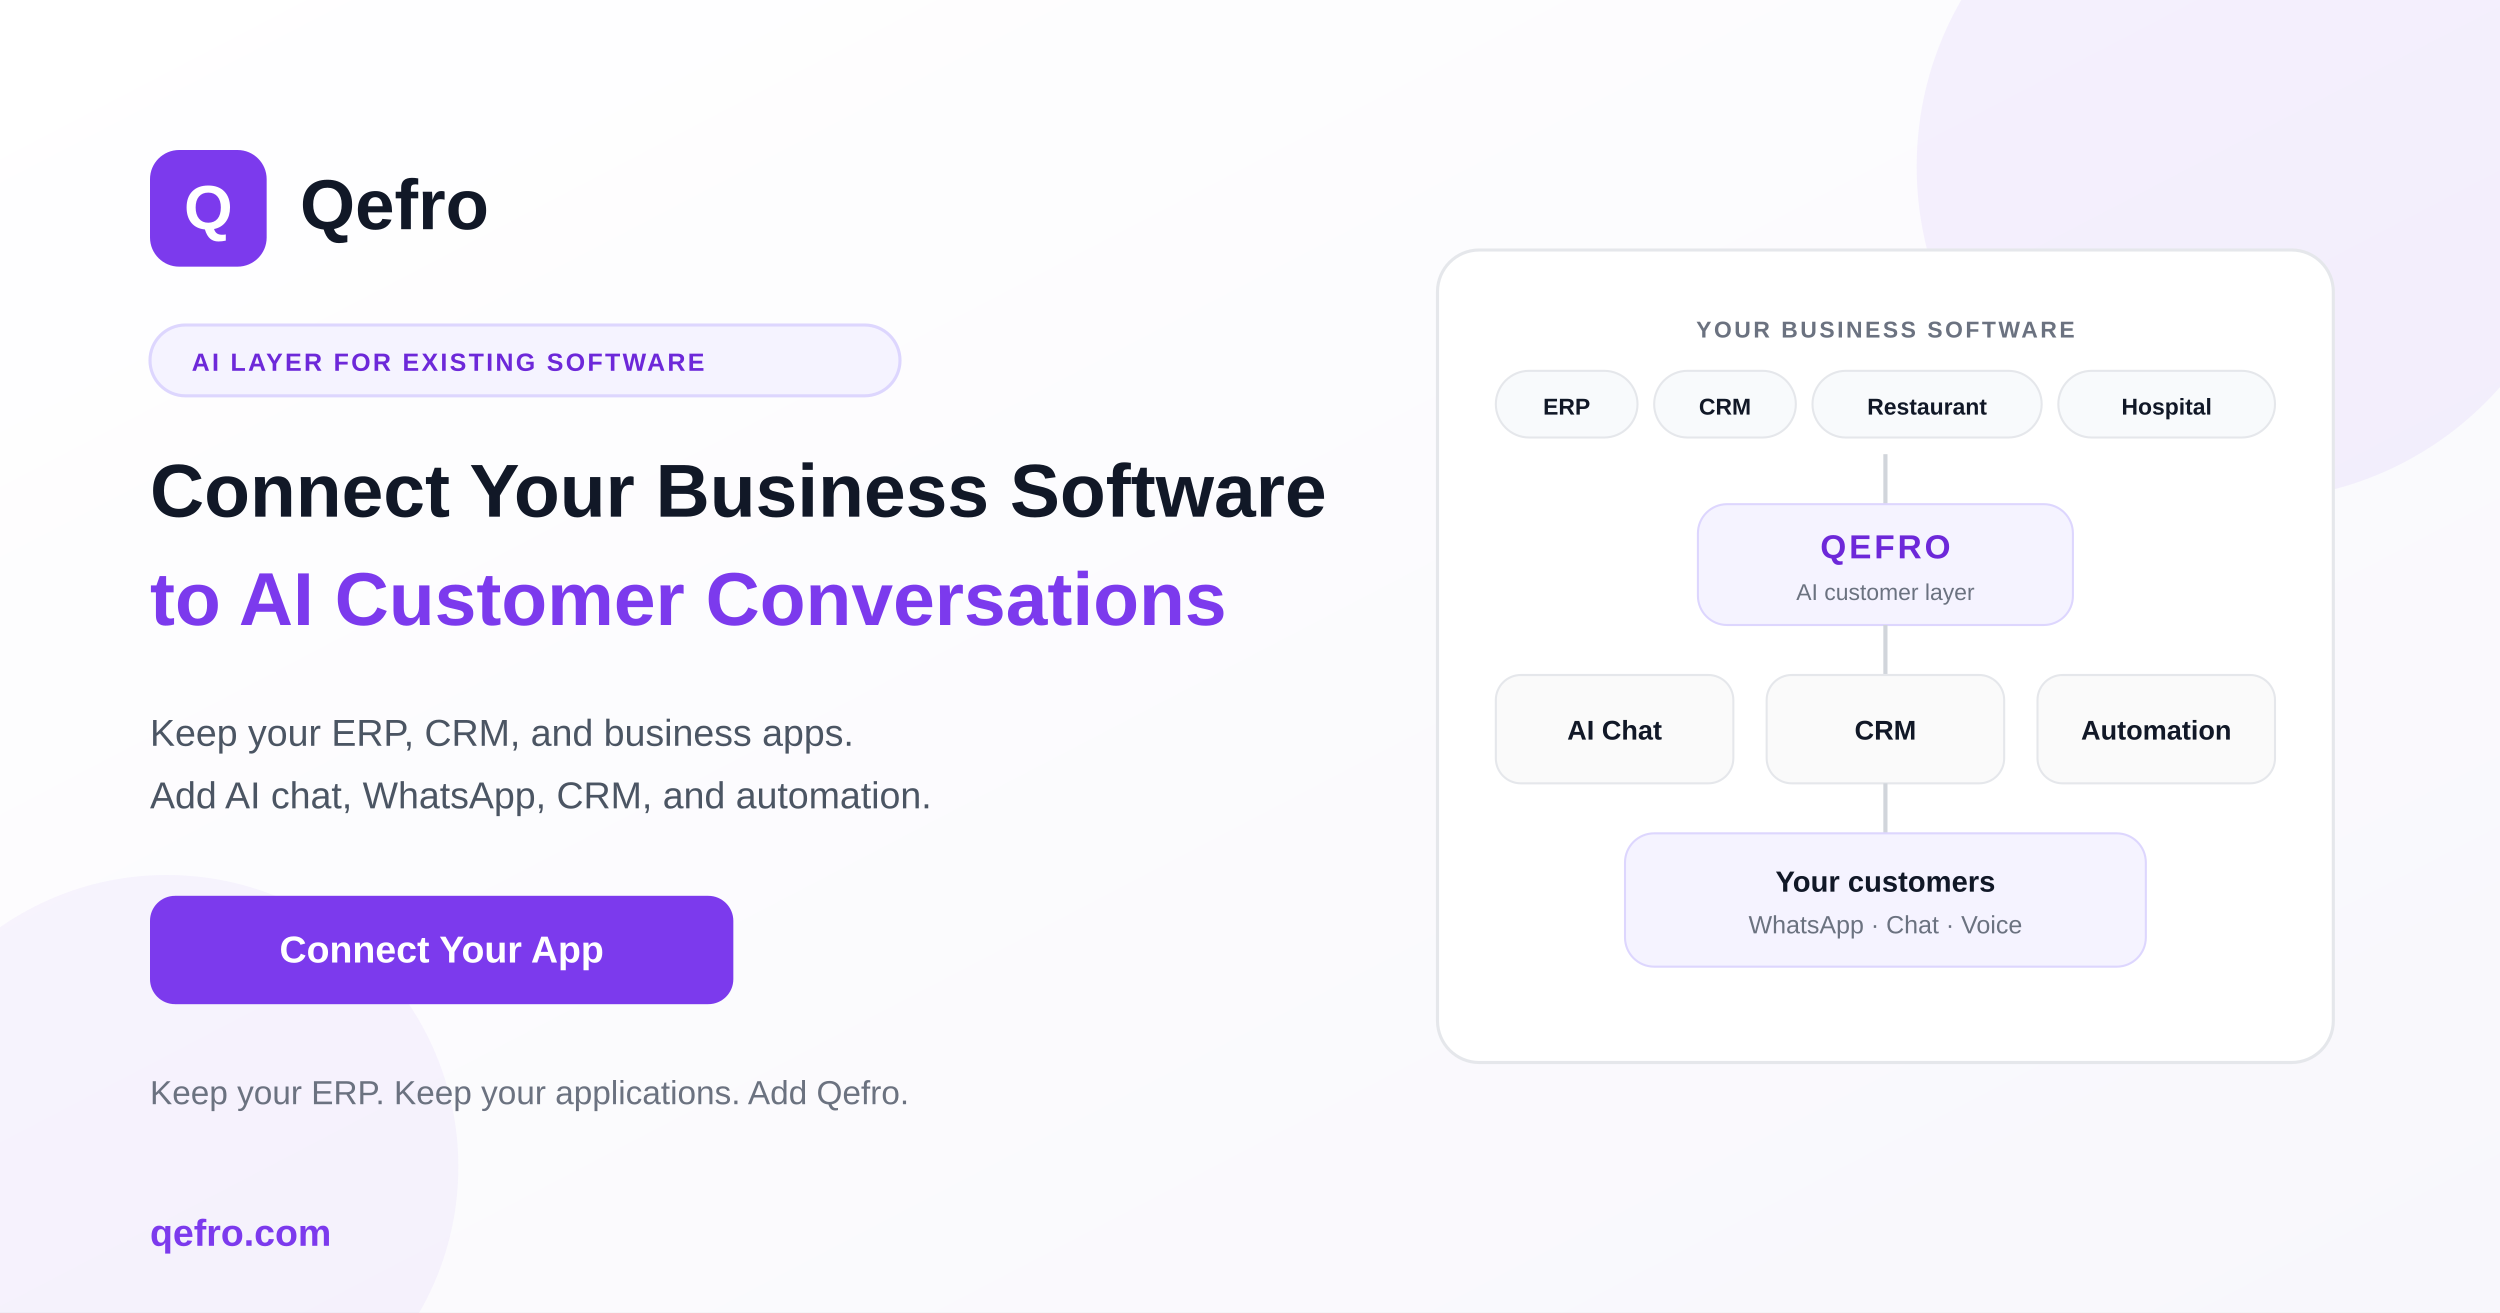
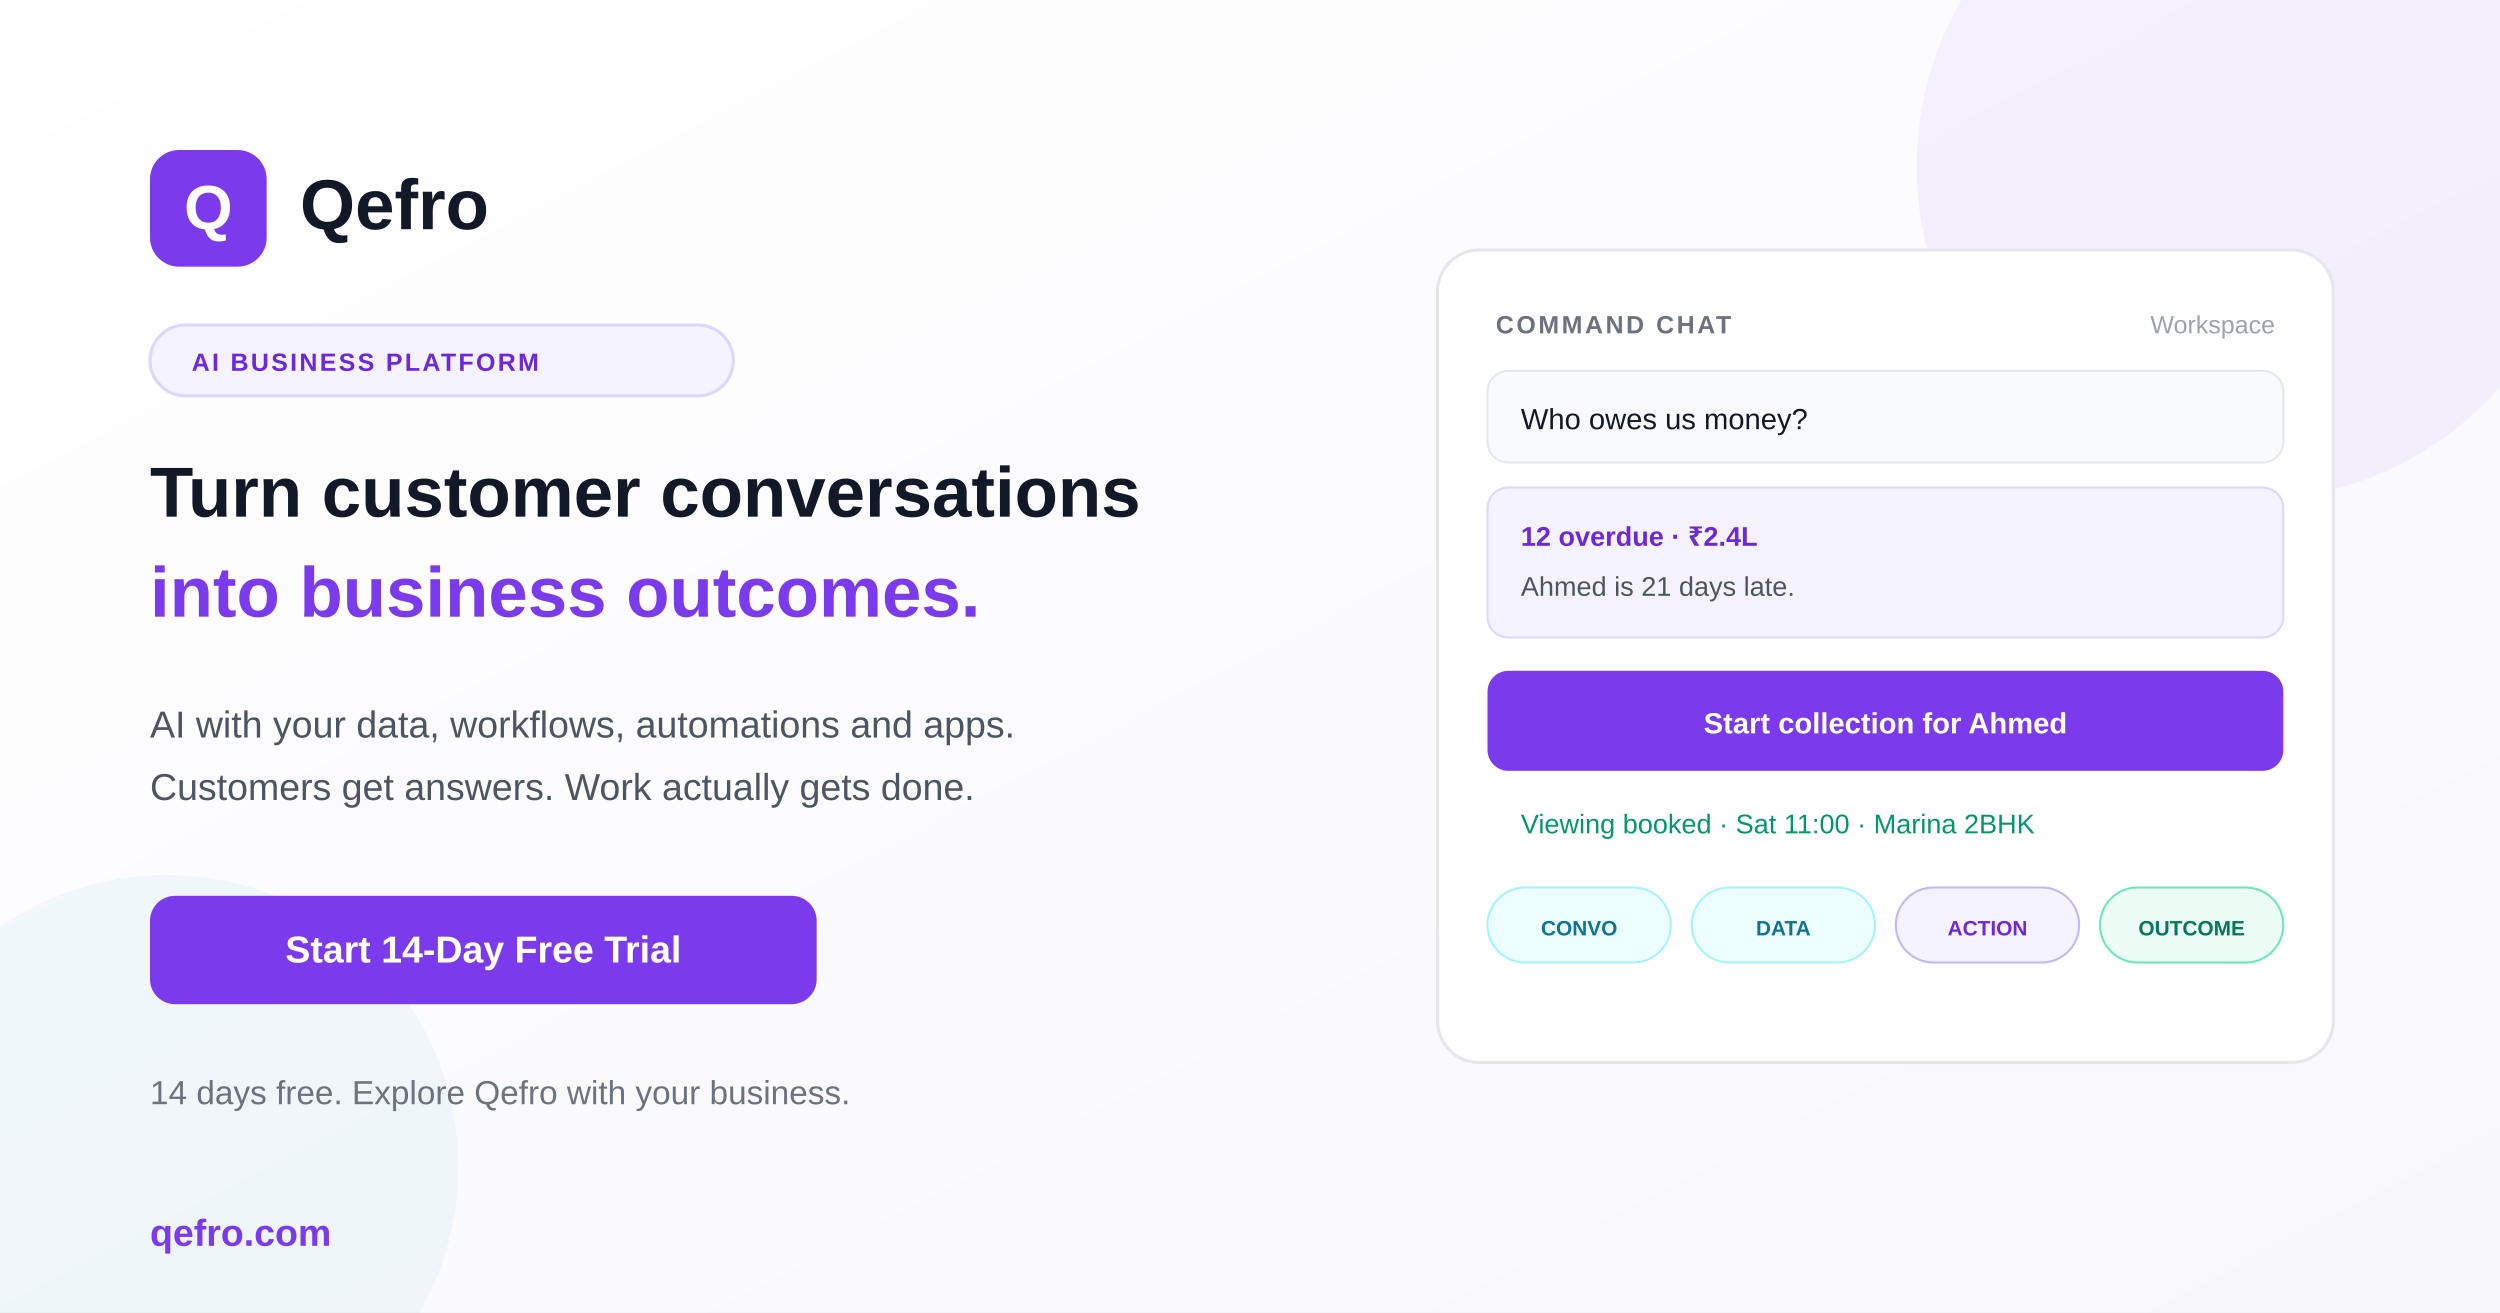
- <svg xmlns="http://www.w3.org/2000/svg" viewBox="0 0 1200 630" role="img" aria-label="Qefro connects your business software to AI-powered customer conversations and automation">
+ <svg xmlns="http://www.w3.org/2000/svg" viewBox="0 0 1200 630" role="img" aria-label="Qefro is an AI Business Platform that turns customer conversations into business outcomes">
  <defs>
    <linearGradient id="bg" x1="0" y1="0" x2="1" y2="1">
      <stop offset="0%" stop-color="#ffffff" />
      <stop offset="100%" stop-color="#f8f7fc" />
    </linearGradient>
  </defs>
  <rect width="1200" height="630" fill="url(#bg)" />
  <circle cx="1080" cy="80" r="160" fill="#7c3aed" opacity="0.06" />
-   <circle cx="80" cy="560" r="140" fill="#7c3aed" opacity="0.05" />
+   <circle cx="80" cy="560" r="140" fill="#0891b2" opacity="0.05" />
  <rect x="72" y="72" width="56" height="56" rx="14" fill="#7c3aed" />
  <text x="100" y="110" text-anchor="middle" font-family="Arial, Helvetica, sans-serif" font-size="30" font-weight="700" fill="#ffffff">Q</text>
  <text x="144" y="110" font-family="Arial, Helvetica, sans-serif" font-size="34" font-weight="700" fill="#111827">Qefro</text>
-   <rect x="72" y="156" width="360" height="34" rx="17" fill="#f5f3ff" stroke="#ddd6fe" stroke-width="1.5" />
-   <text x="92" y="178" font-family="Arial, Helvetica, sans-serif" font-size="12" font-weight="700" letter-spacing="1.1" fill="#6d28d9">AI LAYER FOR EXISTING SOFTWARE</text>
-   <text x="72" y="248" font-family="Arial, Helvetica, sans-serif" font-size="36" font-weight="800" fill="#111827">Connect Your Business Software</text>
-   <text x="72" y="300" font-family="Arial, Helvetica, sans-serif" font-size="36" font-weight="800" fill="#7c3aed">to AI Customer Conversations</text>
-   <text x="72" y="358" font-family="Arial, Helvetica, sans-serif" font-size="18" fill="#4b5563">Keep your ERP, CRM, and business apps.</text>
-   <text x="72" y="388" font-family="Arial, Helvetica, sans-serif" font-size="18" fill="#4b5563">Add AI chat, WhatsApp, CRM, and automation.</text>
-   <rect x="72" y="430" width="280" height="52" rx="12" fill="#7c3aed" />
-   <text x="212" y="462" text-anchor="middle" font-family="Arial, Helvetica, sans-serif" font-size="18" font-weight="700" fill="#ffffff">Connect Your App</text>
-   <text x="72" y="530" font-family="Arial, Helvetica, sans-serif" font-size="16" fill="#6b7280">Keep your ERP. Keep your applications. Add Qefro.</text>
+   <rect x="72" y="156" width="280" height="34" rx="17" fill="#f5f3ff" stroke="#ddd6fe" stroke-width="1.5" />
+   <text x="92" y="178" font-family="Arial, Helvetica, sans-serif" font-size="12" font-weight="700" letter-spacing="1.1" fill="#6d28d9">AI BUSINESS PLATFORM</text>
+   <text x="72" y="248" font-family="Arial, Helvetica, sans-serif" font-size="34" font-weight="800" fill="#111827">Turn customer conversations</text>
+   <text x="72" y="296" font-family="Arial, Helvetica, sans-serif" font-size="34" font-weight="800" fill="#7c3aed">into business outcomes.</text>
+   <text x="72" y="354" font-family="Arial, Helvetica, sans-serif" font-size="18" fill="#4b5563">AI with your data, workflows, automations and apps.</text>
+   <text x="72" y="384" font-family="Arial, Helvetica, sans-serif" font-size="18" fill="#4b5563">Customers get answers. Work actually gets done.</text>
+   <rect x="72" y="430" width="320" height="52" rx="12" fill="#7c3aed" />
+   <text x="232" y="462" text-anchor="middle" font-family="Arial, Helvetica, sans-serif" font-size="18" font-weight="700" fill="#ffffff">Start 14-Day Free Trial</text>
+   <text x="72" y="530" font-family="Arial, Helvetica, sans-serif" font-size="16" fill="#6b7280">14 days free. Explore Qefro with your business.</text>
  <text x="72" y="598" font-family="Arial, Helvetica, sans-serif" font-size="18" font-weight="600" fill="#7c3aed">qefro.com</text>
  <g transform="translate(690 120)">
    <rect width="430" height="390" rx="20" fill="#ffffff" stroke="#e5e7eb" stroke-width="1.5" />
-     <text x="215" y="42" text-anchor="middle" font-family="Arial, Helvetica, sans-serif" font-size="11" font-weight="700" letter-spacing="1.2" fill="#6b7280">YOUR BUSINESS SOFTWARE</text>
-     <rect x="28" y="58" width="68" height="32" rx="16" fill="#f8fafc" stroke="#e5e7eb" />
-     <text x="62" y="79" text-anchor="middle" font-family="Arial, Helvetica, sans-serif" font-size="11" font-weight="700" fill="#111827">ERP</text>
-     <rect x="104" y="58" width="68" height="32" rx="16" fill="#f8fafc" stroke="#e5e7eb" />
-     <text x="138" y="79" text-anchor="middle" font-family="Arial, Helvetica, sans-serif" font-size="11" font-weight="700" fill="#111827">CRM</text>
-     <rect x="180" y="58" width="110" height="32" rx="16" fill="#f8fafc" stroke="#e5e7eb" />
-     <text x="235" y="79" text-anchor="middle" font-family="Arial, Helvetica, sans-serif" font-size="11" font-weight="700" fill="#111827">Restaurant</text>
-     <rect x="298" y="58" width="104" height="32" rx="16" fill="#f8fafc" stroke="#e5e7eb" />
-     <text x="350" y="79" text-anchor="middle" font-family="Arial, Helvetica, sans-serif" font-size="11" font-weight="700" fill="#111827">Hospital</text>
-     <line x1="215" y1="98" x2="215" y2="122" stroke="#d1d5db" stroke-width="2" />
-     <rect x="125" y="122" width="180" height="58" rx="14" fill="#f5f3ff" stroke="#ddd6fe" />
-     <text x="215" y="148" text-anchor="middle" font-family="Arial, Helvetica, sans-serif" font-size="16" font-weight="800" letter-spacing="1.4" fill="#6d28d9">QEFRO</text>
-     <text x="215" y="168" text-anchor="middle" font-family="Arial, Helvetica, sans-serif" font-size="11" fill="#6b7280">AI customer layer</text>
-     <line x1="215" y1="180" x2="215" y2="204" stroke="#d1d5db" stroke-width="2" />
-     <rect x="28" y="204" width="114" height="52" rx="12" fill="#fafafa" stroke="#e5e7eb" />
-     <text x="85" y="235" text-anchor="middle" font-family="Arial, Helvetica, sans-serif" font-size="13" font-weight="700" fill="#111827">AI Chat</text>
-     <rect x="158" y="204" width="114" height="52" rx="12" fill="#fafafa" stroke="#e5e7eb" />
-     <text x="215" y="235" text-anchor="middle" font-family="Arial, Helvetica, sans-serif" font-size="13" font-weight="700" fill="#111827">CRM</text>
-     <rect x="288" y="204" width="114" height="52" rx="12" fill="#fafafa" stroke="#e5e7eb" />
-     <text x="345" y="235" text-anchor="middle" font-family="Arial, Helvetica, sans-serif" font-size="13" font-weight="700" fill="#111827">Automation</text>
-     <line x1="215" y1="256" x2="215" y2="280" stroke="#d1d5db" stroke-width="2" />
-     <rect x="90" y="280" width="250" height="64" rx="14" fill="#f5f3ff" stroke="#ddd6fe" />
-     <text x="215" y="308" text-anchor="middle" font-family="Arial, Helvetica, sans-serif" font-size="14" font-weight="700" fill="#111827">Your customers</text>
-     <text x="215" y="328" text-anchor="middle" font-family="Arial, Helvetica, sans-serif" font-size="12" fill="#6b7280">WhatsApp · Chat · Voice</text>
+     <text x="28" y="40" font-family="Arial, Helvetica, sans-serif" font-size="12" font-weight="700" letter-spacing="1.2" fill="#6b7280">COMMAND CHAT</text>
+     <text x="402" y="40" text-anchor="end" font-family="Arial, Helvetica, sans-serif" font-size="12" fill="#9ca3af">Workspace</text>
+     <rect x="24" y="58" width="382" height="44" rx="10" fill="#f8fafc" stroke="#e5e7eb" />
+     <text x="40" y="86" font-family="Arial, Helvetica, sans-serif" font-size="14" fill="#111827">Who owes us money?</text>
+     <rect x="24" y="114" width="382" height="72" rx="10" fill="#f5f3ff" stroke="#ddd6fe" />
+     <text x="40" y="142" font-family="Arial, Helvetica, sans-serif" font-size="13" font-weight="700" fill="#6d28d9">12 overdue · ₹2.4L</text>
+     <text x="40" y="166" font-family="Arial, Helvetica, sans-serif" font-size="13" fill="#4b5563">Ahmed is 21 days late.</text>
+     <rect x="24" y="202" width="382" height="48" rx="10" fill="#7c3aed" />
+     <text x="215" y="232" text-anchor="middle" font-family="Arial, Helvetica, sans-serif" font-size="14" font-weight="700" fill="#ffffff">Start collection for Ahmed</text>
+     <text x="40" y="280" font-family="Arial, Helvetica, sans-serif" font-size="13" fill="#059669">Viewing booked · Sat 11:00 · Marina 2BHK</text>
+     <rect x="24" y="306" width="88" height="36" rx="18" fill="#ecfeff" stroke="#a5f3fc" />
+     <text x="68" y="329" text-anchor="middle" font-family="Arial, Helvetica, sans-serif" font-size="10" font-weight="700" fill="#0e7490">CONVO</text>
+     <rect x="122" y="306" width="88" height="36" rx="18" fill="#ecfeff" stroke="#a5f3fc" />
+     <text x="166" y="329" text-anchor="middle" font-family="Arial, Helvetica, sans-serif" font-size="10" font-weight="700" fill="#0e7490">DATA</text>
+     <rect x="220" y="306" width="88" height="36" rx="18" fill="#f5f3ff" stroke="#c4b5fd" />
+     <text x="264" y="329" text-anchor="middle" font-family="Arial, Helvetica, sans-serif" font-size="10" font-weight="700" fill="#6d28d9">ACTION</text>
+     <rect x="318" y="306" width="88" height="36" rx="18" fill="#ecfdf5" stroke="#6ee7b7" />
+     <text x="362" y="329" text-anchor="middle" font-family="Arial, Helvetica, sans-serif" font-size="10" font-weight="700" fill="#047857">OUTCOME</text>
  </g>
</svg>
